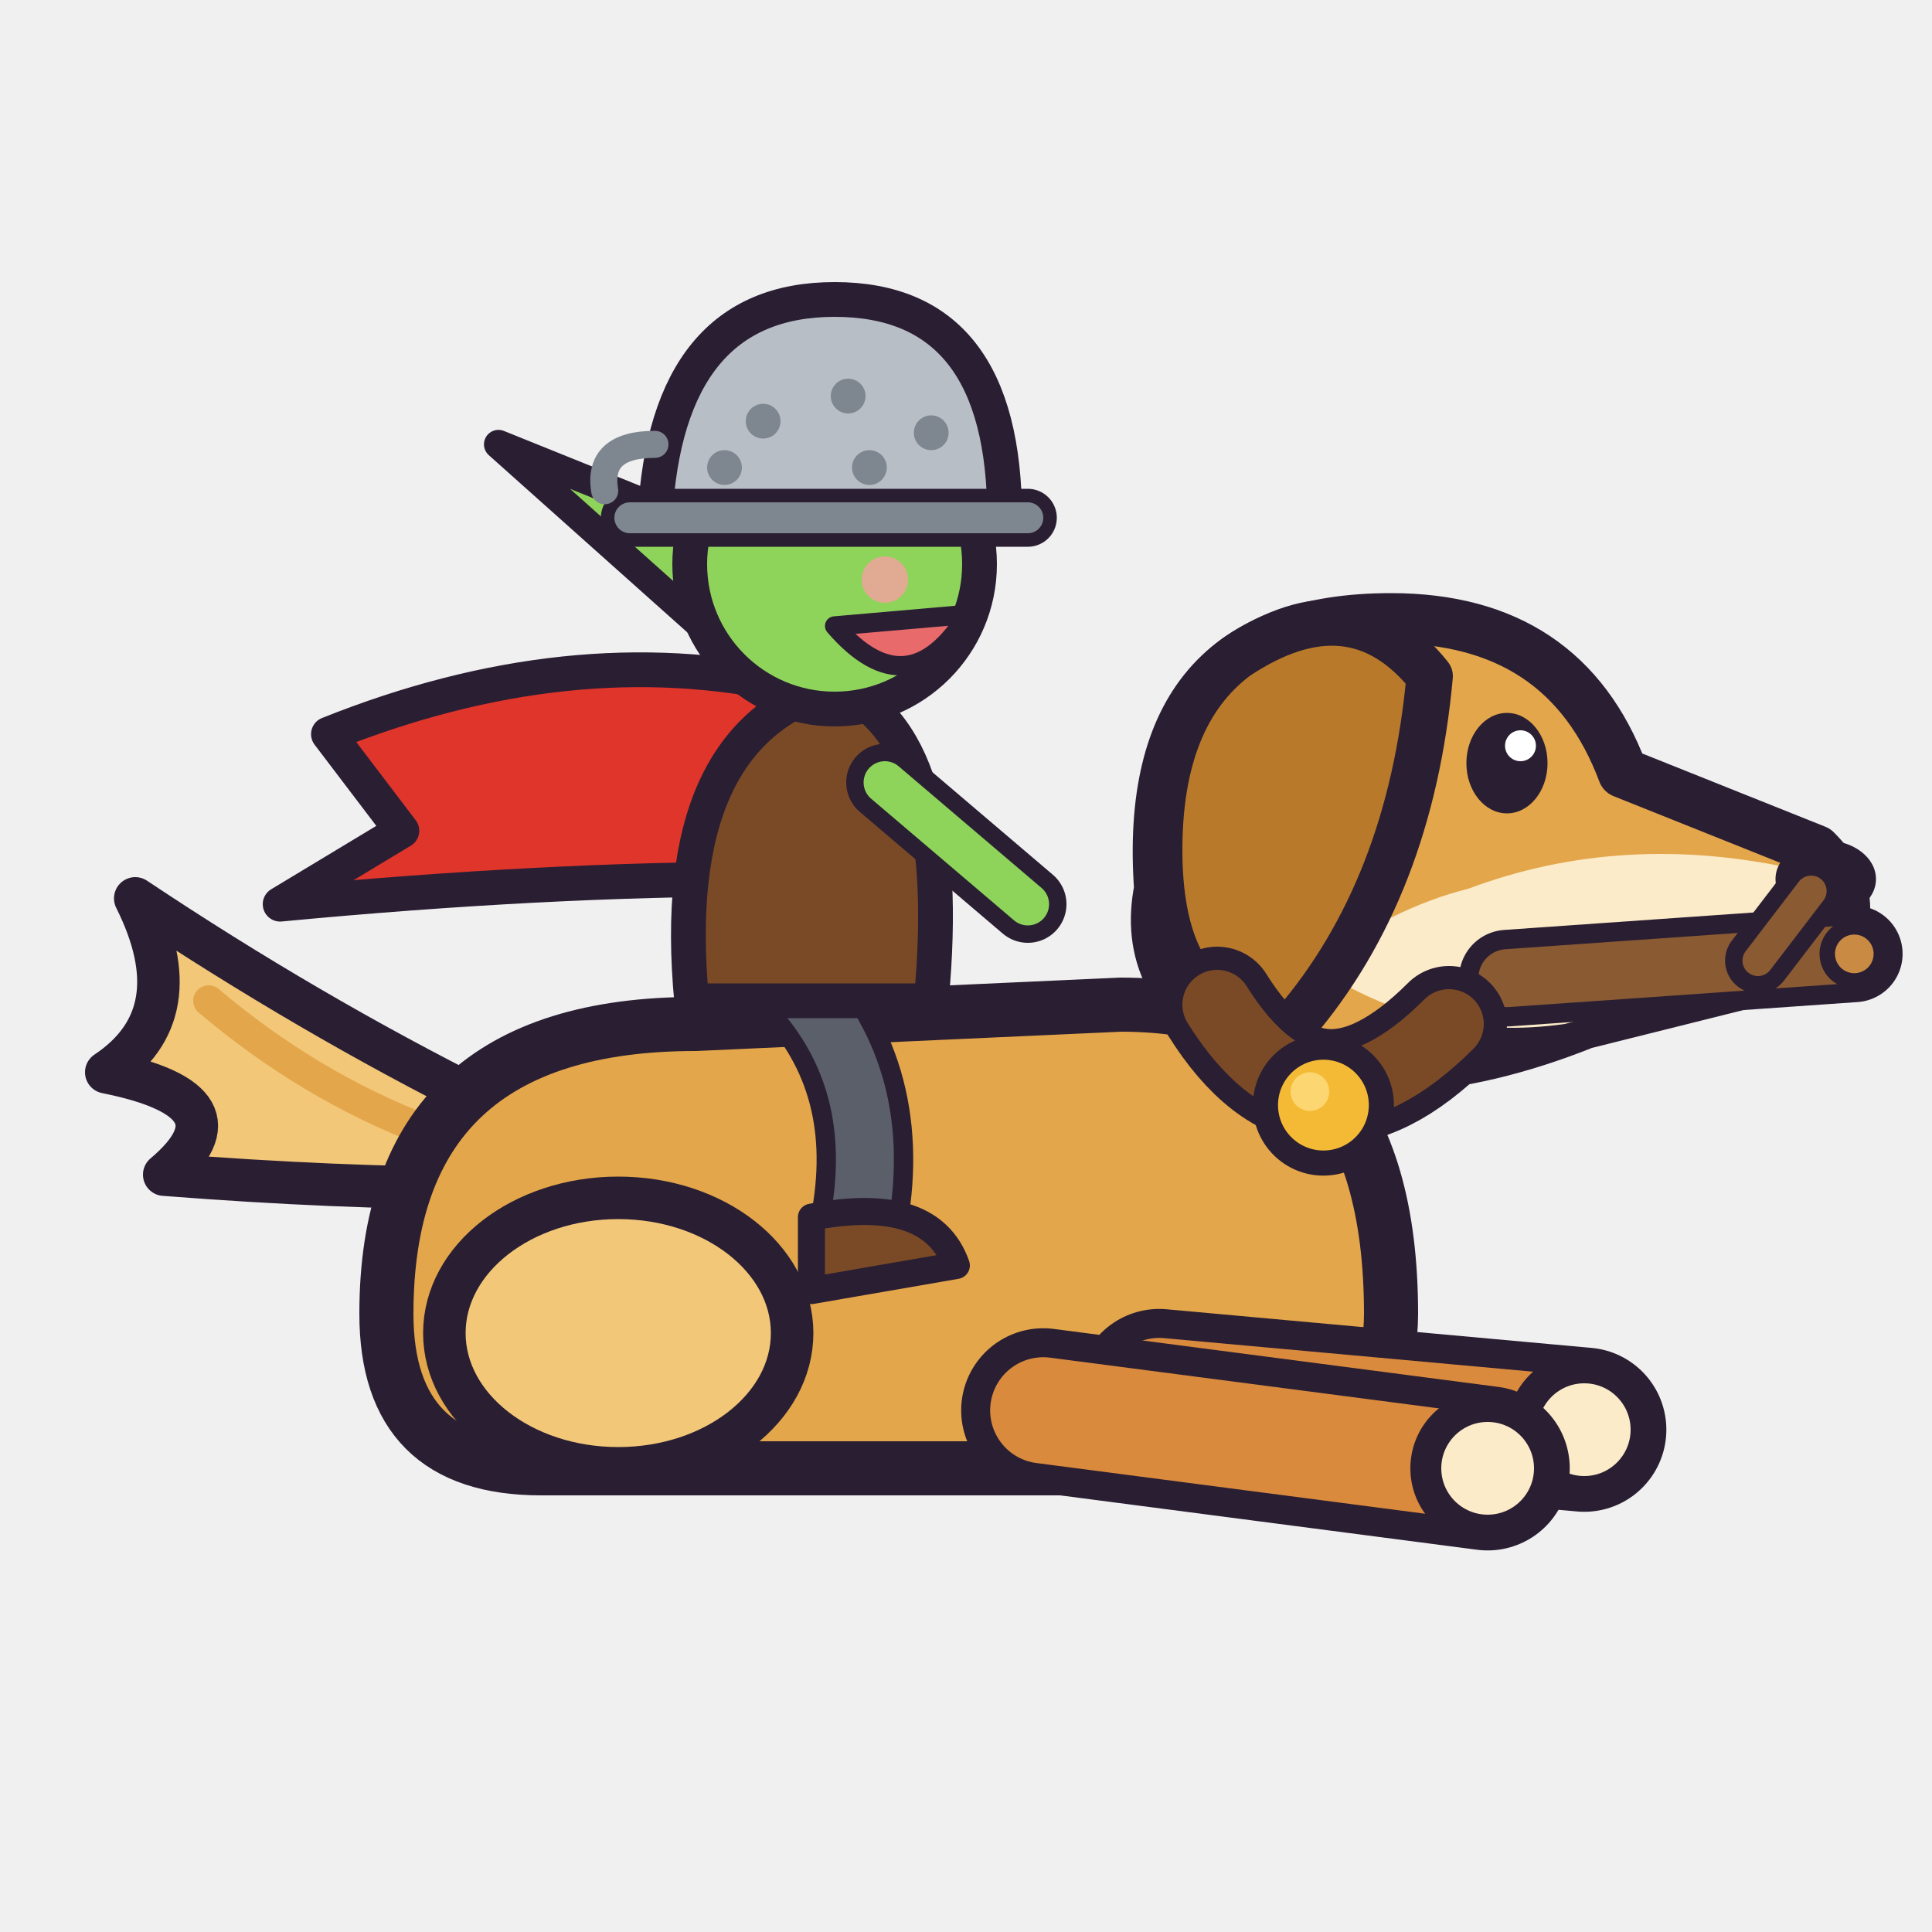
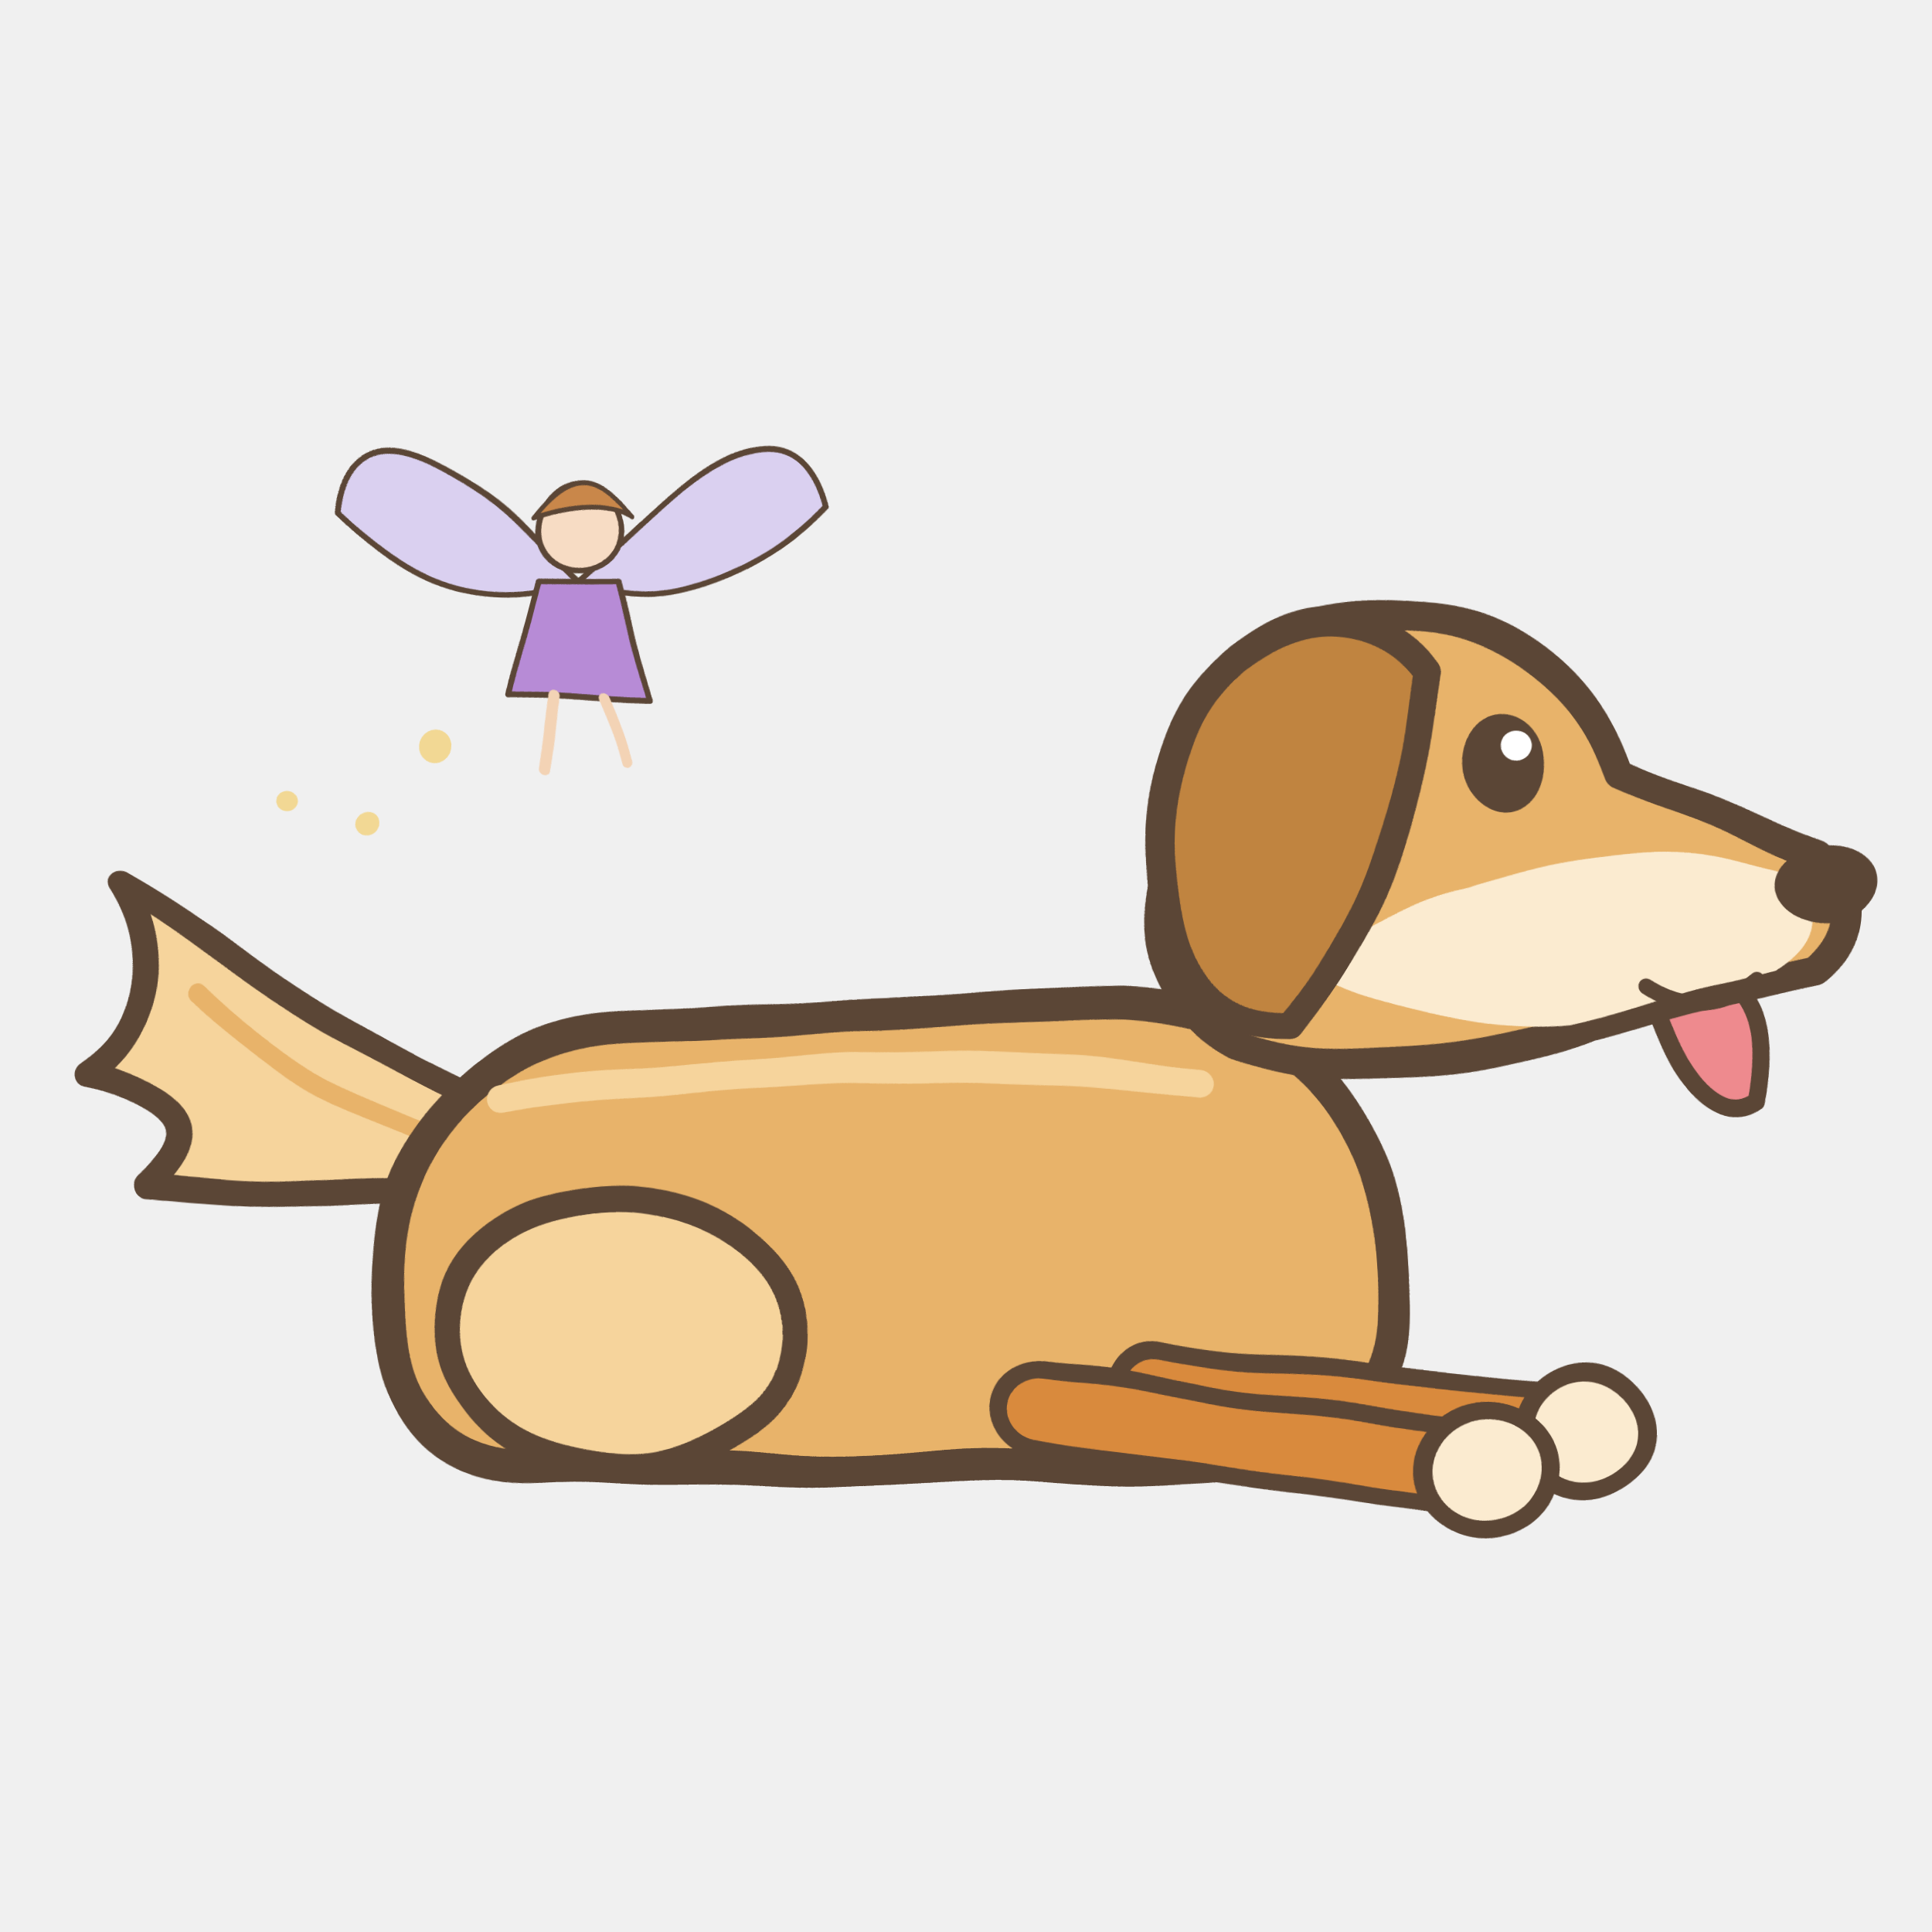
<svg xmlns="http://www.w3.org/2000/svg" viewBox="0 0 100 100">
-   <g stroke="#2A1E33" stroke-linejoin="round" stroke-linecap="round">
-     <path d="M25.0 57.0 Q16.0 52.5 7.0 46.5 Q10.0 52.5 5.5 55.5 Q13.0 57.0 8.5 60.8 Q17.5 61.5 25.0 61.5 Z" fill="#F2C778" stroke-width="2.2" />
-     <path d="M22.0 58.5 Q16.0 56.2 10.8 51.8" fill="none" stroke="#E3A64A" stroke-width="1.6" />
-     <path d="M20 68 Q20 53 36 53 L58 52 Q72 52 72 68 Q72 76 60 76 L28 76 Q20 76 20 68 Z" fill="#E3A64A" stroke-width="2.8" />
-     <ellipse cx="32" cy="69" rx="9" ry="7" fill="#F2C778" stroke-width="2.2" />
-     <path d="M60.0 72.0 L82.0 74.0" stroke-width="8.5" fill="none" />
-     <path d="M60.0 72.0 L82.0 74.0" stroke="#D98A3D" stroke-width="5.5" fill="none" />
-     <circle cx="82.0" cy="74.0" r="3.2" fill="#FBEBC8" stroke-width="1.6" />
-     <path d="M54.0 73.0 L77.0 76.0" stroke-width="8.5" fill="none" />
-     <path d="M54.0 73.0 L77.0 76.0" stroke="#D98A3D" stroke-width="5.5" fill="none" />
-     <circle cx="77.0" cy="76.0" r="3.2" fill="#FBEBC8" stroke-width="1.6" />
-     <path d="M60.0 46.0 Q59.0 32.0 72.0 32.0 Q81.0 32.0 84.0 40.0 L94.0 44.0 Q97.0 47.0 94.0 50.0 L82.0 53.0 Q72.0 57.0 64.0 54.0 Q59.0 51.0 60.0 46.0 Z" fill="#E3A64A" stroke-width="2.6" />
-     <path d="M76.0 46.0 Q84.0 43.0 93.0 45.0 Q95.0 48.0 92.0 50.0 L81.0 53.0 Q74.0 54.0 68.0 50.0 Q72.0 47.0 76.0 46.0 Z" fill="#FBEBC8" stroke="none" />
-     <ellipse cx="94.5" cy="45.5" rx="2.6" ry="2.0" fill="#2A1E33" stroke="none" />
-     <ellipse cx="78.0" cy="39.5" rx="2.1" ry="2.6" fill="#2A1E33" stroke="none" />
+   <defs>
+     <filter id="wc" x="-5%" y="-5%" width="110%" height="110%">
+       <feTurbulence type="fractalNoise" baseFrequency=".09" numOctaves="2" seed="4" result="n" />
+       <feDisplacementMap in="SourceGraphic" in2="n" scale="1.1" xChannelSelector="R" yChannelSelector="G" />
+     </filter>
+   </defs>
+   <g filter="url(#wc)" stroke="#5B4636" stroke-linejoin="round" stroke-linecap="round">
+     <path d="M25.2 57.2 Q15.6 52.4 6.0 46.0 Q9.2 52.4 4.4 55.6 Q12.4 57.2 7.6 61.2 Q17.2 62.0 25.2 62.0 Z" fill="#F6D49C" stroke-width="1.32" />
+     <path d="M22.0 58.8 Q15.6 56.4 10.0 51.6" fill="none" stroke="#E8B36A" stroke-width="0.96" />
+     <path d="M20 68 Q20 53 36 53 L58 52 Q72 52 72 68 Q72 76 60 76 L28 76 Q20 76 20 68 Z" fill="#E8B36A" stroke-width="1.68" />
+     <path d="M26 57 Q46 54 62 56" fill="none" stroke="#F6D49C" stroke-width="1.50" />
+     <ellipse cx="32" cy="69" rx="9" ry="7" fill="#F6D49C" stroke-width="1.32" />
+     <path d="M60.0 72.0 L82.0 74.0" stroke-width="5.10" fill="none" />
+     <path d="M60.0 72.0 L82.0 74.0" stroke="#D98A3D" stroke-width="3.30" fill="none" />
+     <circle cx="82.0" cy="74.0" r="3.2" fill="#FBEBD0" stroke-width="0.96" />
+     <path d="M54.0 73.0 L77.0 76.0" stroke-width="5.10" fill="none" />
+     <path d="M54.0 73.0 L77.0 76.0" stroke="#D98A3D" stroke-width="3.30" fill="none" />
+     <circle cx="77.0" cy="76.0" r="3.2" fill="#FBEBD0" stroke-width="0.96" />
+     <path d="M85.0 51.0 Q88.0 59.0 91.0 57.0 Q92.0 53.0 90.0 51.0 Z" fill="#EE8A8E" stroke-width="0.96" />
+     <path d="M60.0 46.0 Q59.0 32.0 72.0 32.0 Q81.0 32.0 84.0 40.0 L94.0 44.0 Q97.0 47.0 94.0 50.0 L82.0 53.0 Q72.0 57.0 64.0 54.0 Q59.0 51.0 60.0 46.0 Z" fill="#E8B36A" stroke-width="1.56" />
+     <path d="M76.0 46.0 Q84.0 43.0 93.0 45.0 Q95.0 48.0 92.0 50.0 L81.0 53.0 Q74.0 54.0 68.0 50.0 Q72.0 47.0 76.0 46.0 Z" fill="#FBEBD0" stroke="none" />
+     <ellipse cx="94.5" cy="45.5" rx="2.6" ry="2.0" fill="#5B4636" stroke="none" />
+     <ellipse cx="78.0" cy="39.5" rx="2.1" ry="2.6" fill="#5B4636" stroke="none" />
    <circle cx="78.7" cy="38.6" r="0.8" fill="#fff" stroke="none" />
-     <path d="M85.0 51.0 Q88.0 53.0 91.0 50.5" fill="none" stroke-width="1.4" />
-     <path d="M64.0 34.0 Q70.0 30.0 74.0 35.0 Q73.0 46.0 67.0 53.0 Q60.0 53.0 60.0 44.0 Q60.0 37.0 64.0 34.0 Z" fill="#B9792A" stroke-width="2.4" />
-     <g transform="rotate(-4 87 50)">
-       <path d="M78 50 L96 50" stroke-width="5" />
-       <path d="M78 50 L96 50" stroke="#8A5A32" stroke-width="3" />
-       <path d="M91 50 l3 -3.4" stroke-width="3.4" />
-       <path d="M91 50 l3 -3.4" stroke="#8A5A32" stroke-width="1.6" />
-       <circle cx="96" cy="50" r="1.4" fill="#C98A44" stroke-width=".8" />
-     </g>
-     <path d="M63 52 Q68 60 75 53" fill="none" stroke-width="6" />
-     <path d="M63 52 Q68 60 75 53" fill="none" stroke="#7A4A26" stroke-width="3.6" />
-     <circle cx="68.5" cy="57.2" r="3" fill="#F5BA35" stroke-width="1.3" />
-     <circle cx="67.8" cy="56.5" r="1" fill="#FCD670" stroke="none" />
-     <path d="M40.8 35.5 Q29.5 33.0 17.0 38.0 L20.8 43.0 L14.5 46.8 Q28.2 45.5 39.5 45.5 Z" fill="#E0352B" stroke-width="1.8" />
-     <path d="M40.8 50.5 Q45.8 55.5 44.5 63.0" fill="none" stroke-width="5" />
-     <path d="M40.8 50.5 Q45.8 55.5 44.5 63.0" fill="none" stroke="#5A5F6A" stroke-width="3" />
-     <path d="M42.0 63.0 Q48.2 61.8 49.5 65.5 L42.0 66.8 Z" fill="#7A4A26" stroke-width="1.4" />
-     <path d="M35.8 51.8 Q34.5 38.0 43.2 35.5 Q49.5 38.0 48.2 51.8 Z" fill="#7A4A26" stroke-width="1.8" />
-     <path d="M45.8 40.5 L53.2 46.8" stroke-width="4" />
-     <path d="M45.8 40.5 L53.2 46.8" stroke="#8ED45A" stroke-width="2.2" />
-     <path d="M38.2 28.0 L25.8 23.0 L37.0 33.0 Z" fill="#8ED45A" stroke-width="1.5" />
-     <circle cx="43.2" cy="29.2" r="7.5" fill="#8ED45A" stroke-width="1.8" />
-     <path d="M43.2 32.4 Q47.0 36.8 50.1 31.8 Z" fill="#E86A6A" stroke-width="1" />
-     <path d="M45.1 26.8 Q47.0 24.8 48.9 26.8" fill="none" stroke-width="1.2" />
-     <circle cx="45.8" cy="30.0" r="1.2" fill="#F6A0A0" stroke="none" opacity=".8" />
-     <path d="M33.9 26.8 Q34.5 15.5 43.2 15.5 Q52.0 15.5 52.0 26.8 Z" fill="#B8BEC6" stroke-width="1.8" />
-     <path d="M32.6 26.8 L53.2 26.8" stroke-width="3" />
-     <path d="M32.6 26.8 L53.2 26.8" stroke="#7E8690" stroke-width="1.6" />
-     <circle cx="39.5" cy="21.8" r="0.9" fill="#7E8690" stroke="none" />
-     <circle cx="43.9" cy="20.5" r="0.9" fill="#7E8690" stroke="none" />
-     <circle cx="48.2" cy="22.4" r="0.9" fill="#7E8690" stroke="none" />
-     <circle cx="37.5" cy="24.2" r="0.9" fill="#7E8690" stroke="none" />
-     <circle cx="45.0" cy="24.2" r="0.9" fill="#7E8690" stroke="none" />
-     <path d="M33.9 23.0 q-3 0 -2.6 2.4" fill="none" stroke="#7E8690" stroke-width="1.4" />
+     <path d="M85.0 51.0 Q88.0 53.0 91.0 50.5" fill="none" stroke-width="0.84" />
+     <path d="M64.0 34.0 Q70.0 30.0 74.0 35.0 Q73.0 46.0 67.0 53.0 Q60.0 53.0 60.0 44.0 Q60.0 37.0 64.0 34.0 Z" fill="#C08440" stroke-width="1.44" />
+     <circle cx="22.5" cy="38.8" r="0.9" fill="#F2D894" stroke="none" />
+     <circle cx="18.8" cy="42.5" r="0.6" fill="#F2D894" stroke="none" />
+     <circle cx="15.0" cy="41.2" r="0.5" fill="#F2D894" stroke="none" />
+     <path d="M30.0 30.0 Q18.8 18.8 17.5 26.2 Q23.8 32.5 30.0 30.0 Z" fill="#C9B6F0" fill-opacity=".55" stroke-width="0.30" />
+     <path d="M30.0 30.0 Q41.2 18.8 42.5 26.2 Q36.2 32.5 30.0 30.0 Z" fill="#C9B6F0" fill-opacity=".55" stroke-width="0.30" />
+     <path d="M28.0 30.0 L26.5 36.2 L33.5 36.2 L32.0 30.0 Z" fill="#B78BD6" stroke-width="0.30" />
+     <path d="M28.8 36.2 L28.0 40.0 M31.2 36.2 L32.2 39.5" stroke="#F3D3B5" stroke-width="0.54" />
+     <circle cx="30.0" cy="27.2" r="2.2" fill="#F7DCC4" stroke-width="0.30" />
+     <path d="M27.5 26.8 Q30.0 23.2 32.8 26.5 Q31.2 25.5 27.5 26.8 Z" fill="#C9874A" stroke-width="0.24" />
  </g>
</svg>
